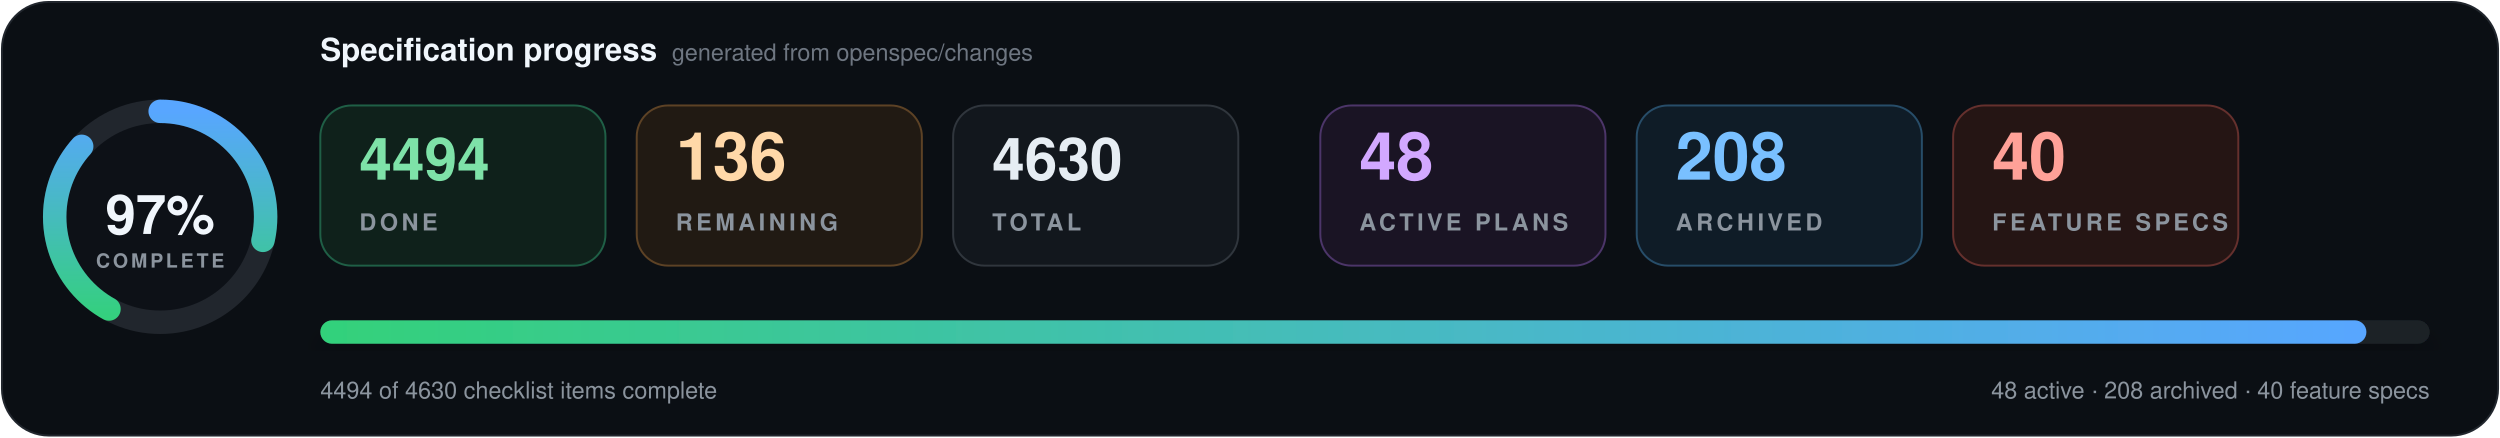
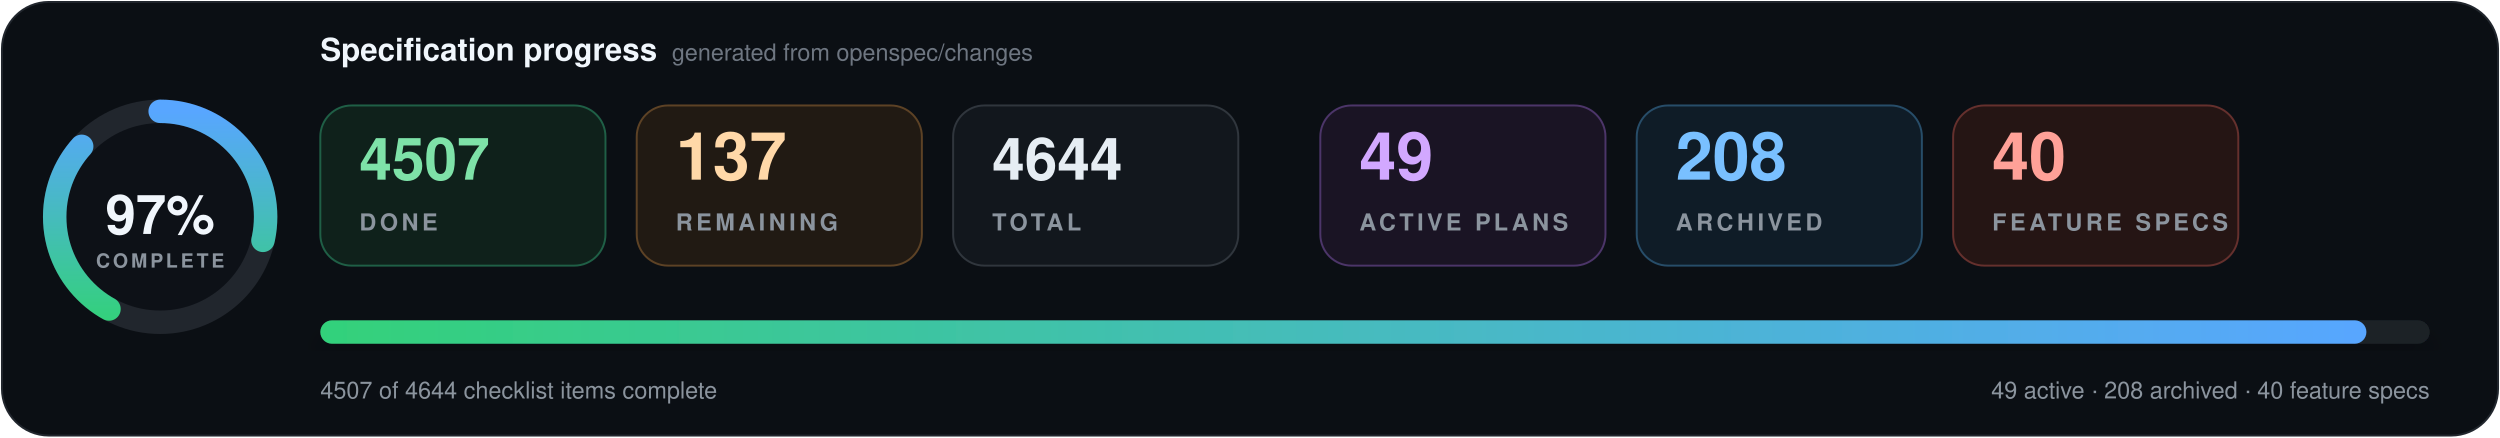
- <svg xmlns="http://www.w3.org/2000/svg" data-cache-version="1793144225" width="1280" height="224" viewBox="0 0 1280 224" role="img" aria-labelledby="title description" font-family="system-ui, -apple-system, BlinkMacSystemFont, 'Segoe UI', Helvetica, Arial, sans-serif" font-variant-numeric="tabular-nums">
+ <svg xmlns="http://www.w3.org/2000/svg" data-cache-version="1793370663" width="1280" height="224" viewBox="0 0 1280 224" role="img" aria-labelledby="title description" font-family="system-ui, -apple-system, BlinkMacSystemFont, 'Segoe UI', Helvetica, Arial, sans-serif" font-variant-numeric="tabular-nums">
  <defs>
    <linearGradient id="progress" x1="0" x2="1">
      <stop offset="0" stop-color="#33d17a" />
      <stop offset="1" stop-color="#58a6ff" />
    </linearGradient>
    <filter id="shadow" x="-10%" y="-20%" width="120%" height="150%">
      <feDropShadow dx="0" dy="7" stdDeviation="9" flood-color="#000" flood-opacity=".28" />
    </filter>
  </defs>
  <rect x="1" y="1" width="1278" height="222" rx="24" fill="#0b0f14" stroke="#21262d" />
  <g transform="translate(82 111)">
    <circle r="54" fill="#0d1117" stroke="#21262d" stroke-width="12" />
    <circle r="54" fill="none" stroke="url(#progress)" stroke-width="12" stroke-linecap="round" pathLength="100" stroke-dasharray="97 100" transform="rotate(-90)" />
    <text y="-1" text-anchor="middle" dominant-baseline="middle" fill="#f0f6fc" font-size="28" font-weight="800">97%</text>
    <text y="26" text-anchor="middle" fill="#8b949e" font-size="10" font-weight="700" letter-spacing="1.5">COMPLETE</text>
  </g>
  <text x="164" y="31" fill="#f0f6fc" font-size="16" font-weight="750">Specification progress</text>
  <text x="344" y="31" fill="#6e7681" font-size="12">generated from openspec/changes</text>
  <g transform="translate(164 54)">
    <rect width="146" height="82" rx="16" fill="#0f211b" stroke="#1f5f46" />
-     <text x="20" y="38" fill="#7ee2a8" font-size="30" font-weight="750">4494</text>
+     <text x="20" y="38" fill="#7ee2a8" font-size="30" font-weight="750">4507</text>
    <text x="20" y="64" fill="#8b949e" font-size="12" font-weight="700" letter-spacing="1.8">DONE</text>
  </g>
  <g transform="translate(326 54)">
    <rect width="146" height="82" rx="16" fill="#211a13" stroke="#5d4225" />
-     <text x="20" y="38" fill="#ffd8a8" font-size="34" font-weight="750">136</text>
+     <text x="20" y="38" fill="#ffd8a8" font-size="34" font-weight="750">137</text>
    <text x="20" y="64" fill="#8b949e" font-size="12" font-weight="700" letter-spacing="1.8">REMAINING</text>
  </g>
  <g transform="translate(488 54)">
    <rect width="146" height="82" rx="16" fill="#12171d" stroke="#30363d" />
-     <text x="20" y="38" fill="#e6edf3" font-size="30" font-weight="750">4630</text>
+     <text x="20" y="38" fill="#e6edf3" font-size="30" font-weight="750">4644</text>
    <text x="20" y="64" fill="#8b949e" font-size="12" font-weight="700" letter-spacing="1.8">TOTAL</text>
  </g>
  <g transform="translate(676 54)">
    <rect width="146" height="82" rx="16" fill="#1a1424" stroke="#4c3569" />
-     <text x="20" y="38" fill="#d2a8ff" font-size="34" font-weight="750">48</text>
+     <text x="20" y="38" fill="#d2a8ff" font-size="34" font-weight="750">49</text>
    <text x="20" y="64" fill="#8b949e" font-size="12" font-weight="700" letter-spacing="1.8">ACTIVE PLANS</text>
  </g>
  <g transform="translate(838 54)">
    <rect width="146" height="82" rx="16" fill="#0f1c27" stroke="#274d69" />
    <text x="20" y="38" fill="#79c0ff" font-size="34" font-weight="750">208</text>
    <text x="20" y="64" fill="#8b949e" font-size="12" font-weight="700" letter-spacing="1.8">ARCHIVED</text>
  </g>
  <g transform="translate(1000 54)">
    <rect width="146" height="82" rx="16" fill="#251514" stroke="#65302d" />
    <text x="20" y="38" fill="#ffa198" font-size="34" font-weight="750">40</text>
    <text x="20" y="64" fill="#8b949e" font-size="12" font-weight="700" letter-spacing="1.8">FEATURE SPECS</text>
  </g>
  <g filter="url(#shadow)">
    <rect x="164" y="164" width="1080" height="12" rx="6" fill="#1b2128" />
    <rect x="164" y="164" width="1047.6" height="12" rx="6" fill="url(#progress)" />
  </g>
-   <text x="164" y="204" fill="#8b949e" font-size="12">4494 of 4630 checklist items complete</text>
-   <text x="1244" y="204" text-anchor="end" fill="#8b949e" font-size="12">48 active · 208 archived · 40 feature specs</text>
+   <text x="164" y="204" fill="#8b949e" font-size="12">4507 of 4644 checklist items complete</text>
+   <text x="1244" y="204" text-anchor="end" fill="#8b949e" font-size="12">49 active · 208 archived · 40 feature specs</text>
</svg>
